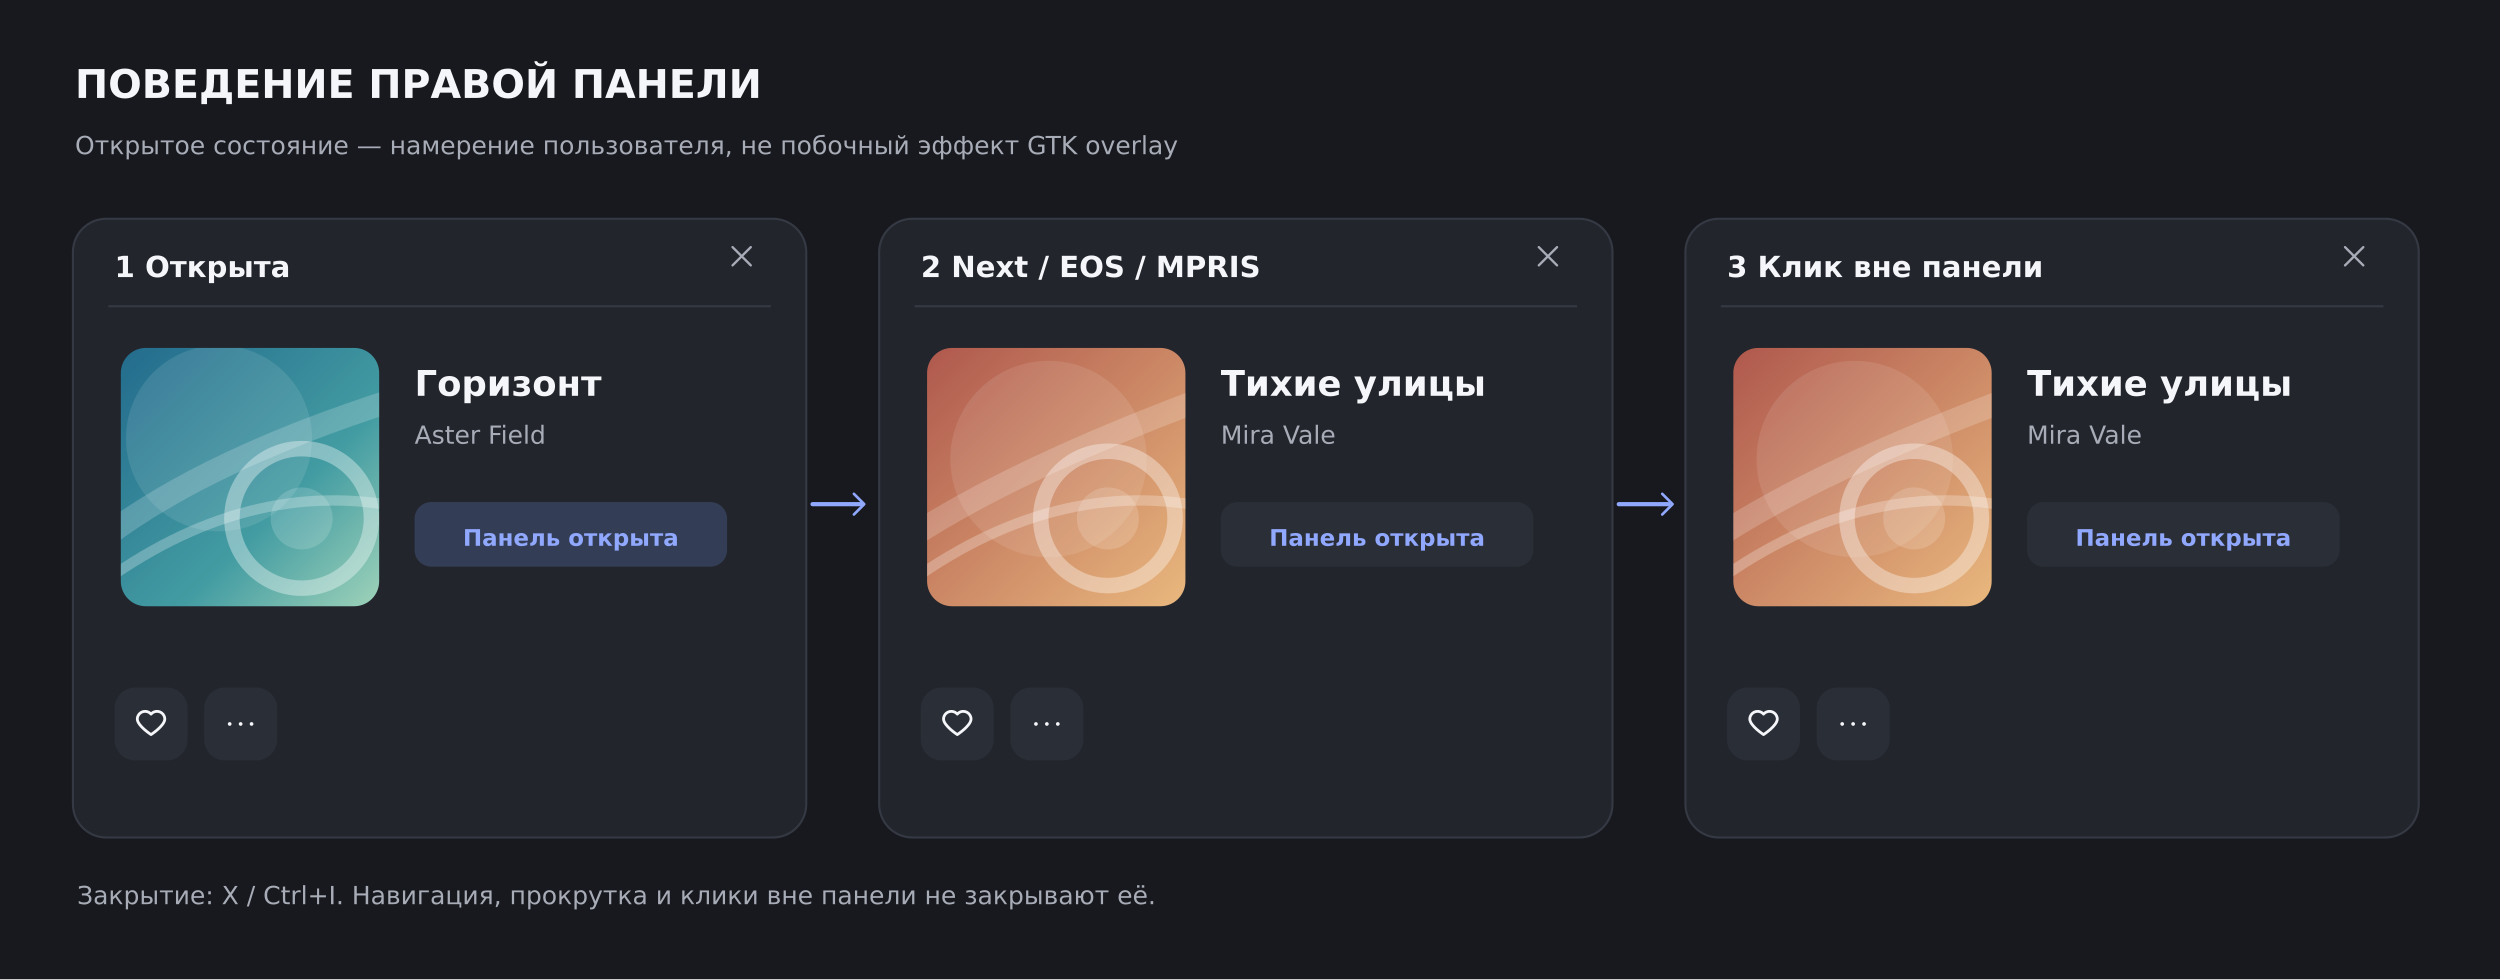
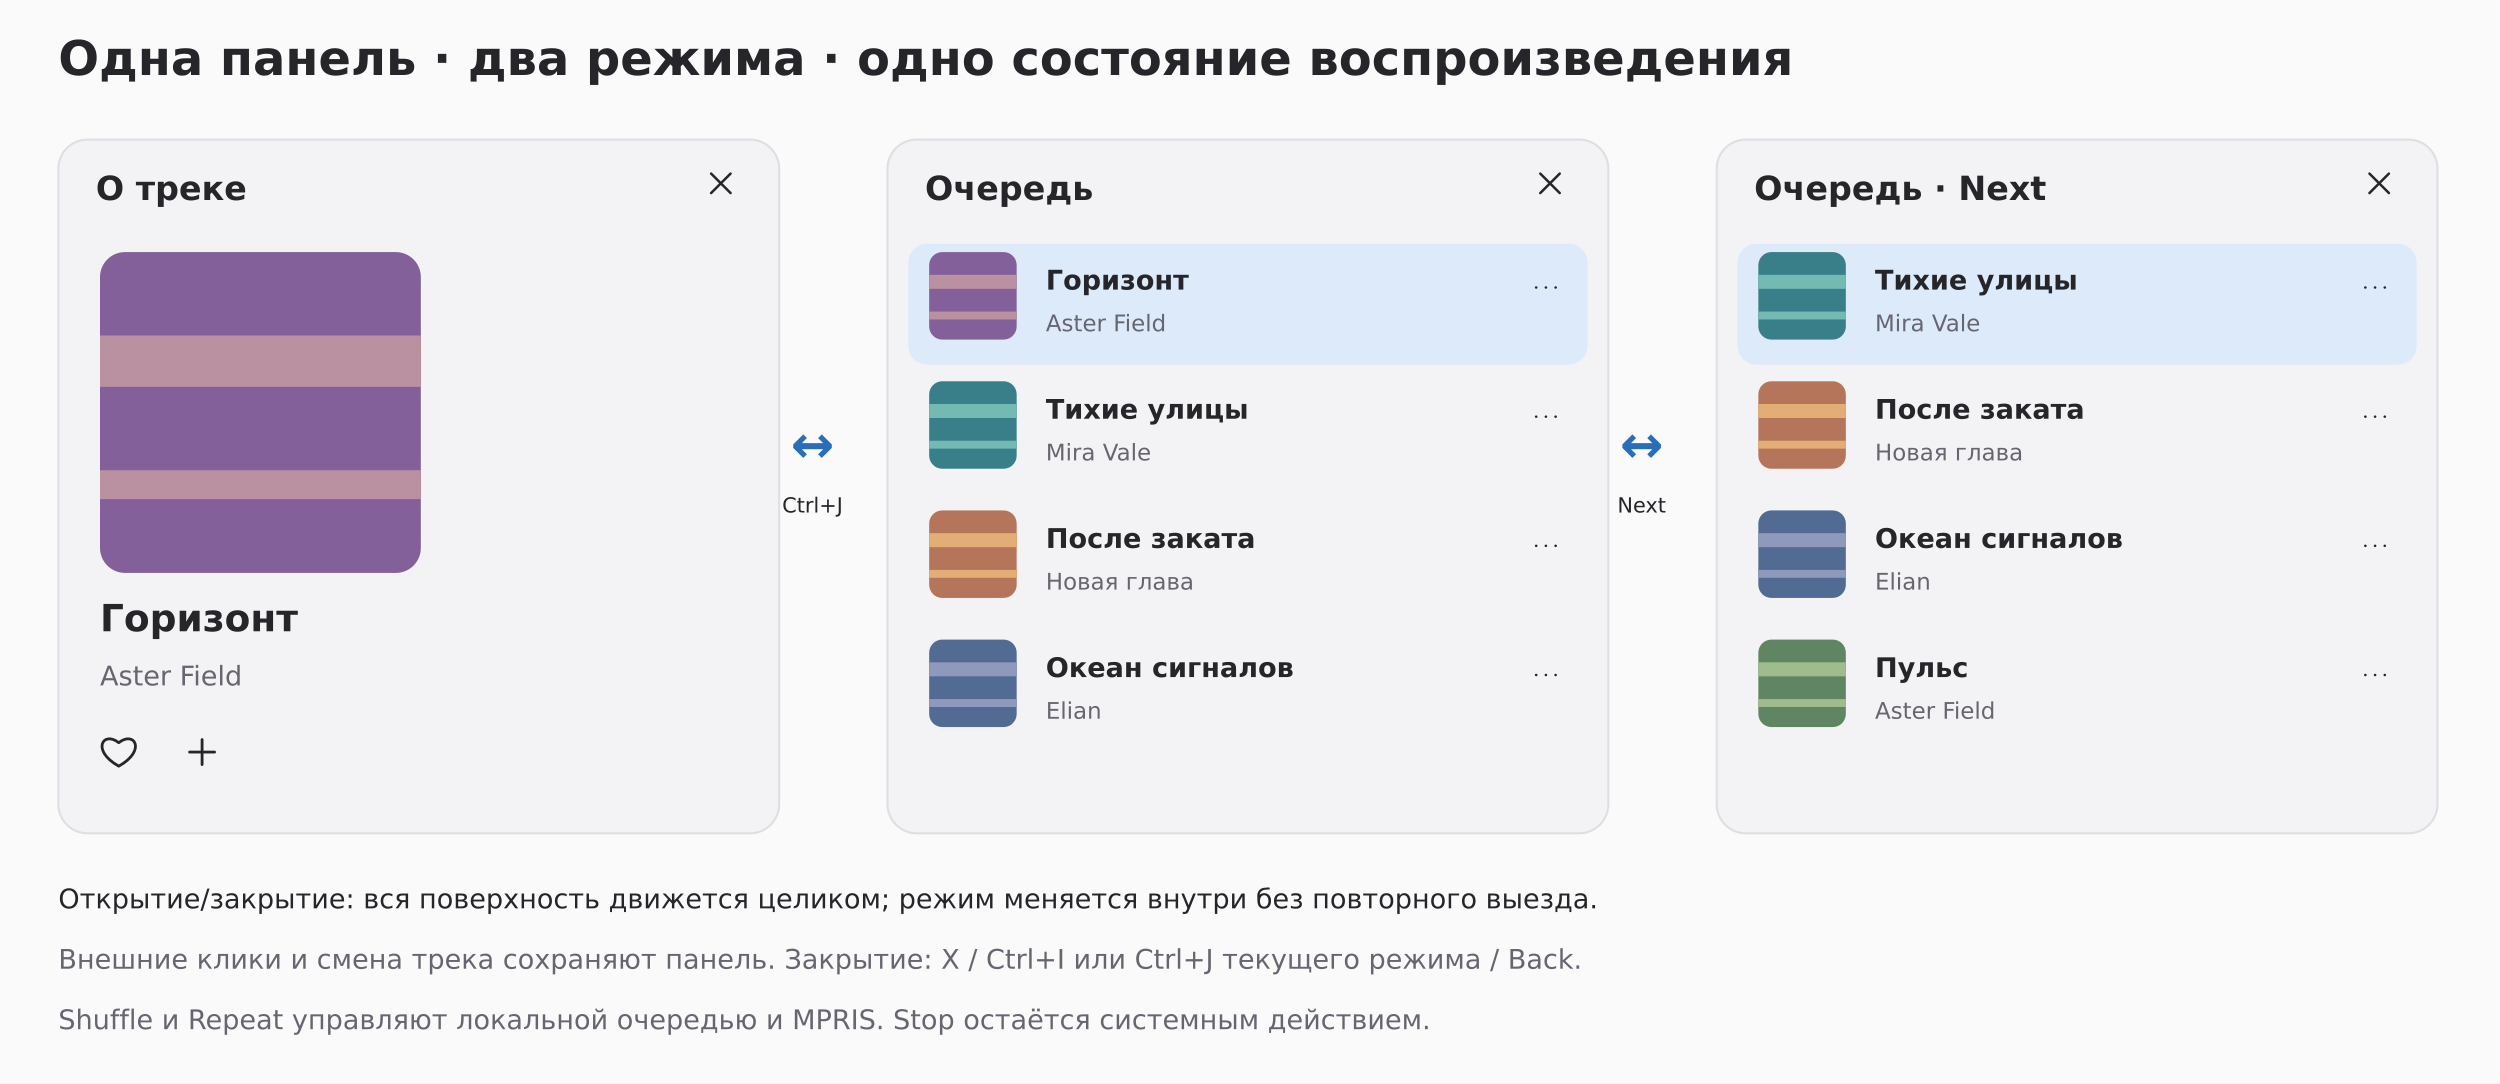
- <svg xmlns="http://www.w3.org/2000/svg" width="1200" height="470" viewBox="0 0 1200 470" role="img" aria-label="Поведение панели: закрепление и обновление по новому воспроизводимому треку">
-   <defs>
-     <linearGradient id="a1" x1="0" y1="0" x2="1" y2="1">
-       <stop stop-color="#4F4DA2" />
-       <stop offset="0.57" stop-color="#9652A0" />
-       <stop offset="1" stop-color="#E38E9B" />
-     </linearGradient>
-     <linearGradient id="a2" x1="0" y1="0" x2="1" y2="1">
-       <stop stop-color="#236B8D" />
-       <stop offset="0.62" stop-color="#439CA2" />
-       <stop offset="1" stop-color="#9ED2B9" />
-     </linearGradient>
-     <linearGradient id="a3" x1="0" y1="0" x2="1" y2="1">
-       <stop stop-color="#AF584D" />
-       <stop offset="1" stop-color="#E9B87E" />
-     </linearGradient>
-     <linearGradient id="a4" x1="0" y1="0" x2="1" y2="1">
-       <stop stop-color="#354566" />
-       <stop offset="1" stop-color="#8499C4" />
-     </linearGradient>
-     <linearGradient id="a5" x1="0" y1="0" x2="1" y2="1">
-       <stop stop-color="#2B5848" />
-       <stop offset="1" stop-color="#B2C984" />
-     </linearGradient>
-   </defs>
-   <g font-family="DejaVu Sans, Noto Sans, Cantarell, sans-serif">
-     <rect x="0" y="0" width="1200" height="470" rx="0" fill="#17191E" />
-     <text x="36" y="47" fill="#F5F6F9" font-size="19" font-weight="750">ПОВЕДЕНИЕ ПРАВОЙ ПАНЕЛИ</text>
-     <text x="36" y="74" fill="#A8ACB7" font-size="12" font-weight="400">Открытое состояние — намерение пользователя, не побочный эффект GTK overlay</text>
-     <rect x="35" y="105" width="352" height="297" rx="16" fill="#22252C" stroke="#353943" stroke-width="1" />
-     <text x="55" y="133" fill="#F5F6F9" font-size="14" font-weight="700">1  Открыта</text>
-     <line x1="52" y1="147" x2="370" y2="147" stroke="#353943" stroke-width="1" />
-     <g>
-       <rect x="58" y="167" width="124" height="124" rx="12" fill="url(#a2)" />
-       <svg x="58" y="167" width="124" height="124" viewBox="0 0 100 100" overflow="hidden">
-         <circle cx="38" cy="35" r="36" fill="#FFFFFF" opacity=".10" />
-         <circle cx="70" cy="66" r="27" fill="none" stroke="#FFFFFF" stroke-width="6" opacity=".36" />
-         <circle cx="70" cy="66" r="12" fill="#FFFFFF" opacity=".16" />
-         <path d="M-6 73 Q34 43 106 20" stroke="#FFFFFF" stroke-width="9" opacity=".19" fill="none" />
-         <path d="M-10 93 Q49 49 110 62" stroke="#FFFFFF" stroke-width="4" opacity=".26" fill="none" />
-       </svg>
+ <svg xmlns="http://www.w3.org/2000/svg" width="1200" height="520" viewBox="0 0 1200 520" role="img" aria-label="Кarin: единая поверхность, два режима и реальные режимы воспроизведения">
+   <g font-family="DejaVu Sans, Noto Sans, sans-serif">
+     <rect x="0" y="0" width="1200" height="520" rx="0" fill="#fafafa" />
+     <text x="28" y="36" font-size="23" font-weight="700" fill="#25252a" text-anchor="start">Одна панель · два режима · одно состояние воспроизведения</text>
+     <rect x="28" y="67" width="346" height="333" rx="14" fill="#f3f3f5" stroke="#dedee3" />
+     <text x="46" y="96" font-size="16" font-weight="700" fill="#25252a" text-anchor="start">О треке</text>
+     <g transform="translate(338,80) scale(0.6666667)">
+       <path d="M5 5L19 19M19 5L5 19" fill="none" stroke="#25252a" stroke-width="1.8" stroke-linecap="round" stroke-linejoin="round" />
    </g>
-     <text x="199" y="190" fill="#F5F6F9" font-size="17" font-weight="700">Горизонт</text>
-     <text x="199" y="213" fill="#A8ACB7" font-size="12" font-weight="400">Aster Field</text>
-     <rect x="199" y="241" width="150" height="31" rx="8" fill="#333E56" />
-     <text x="274" y="262" fill="#91A8FF" font-size="11" font-weight="650" text-anchor="middle">Панель открыта</text>
-     <rect x="55" y="330" width="35" height="35" rx="10" fill="#2A2E37" />
-     <g transform="translate(63.5,338.5) scale(0.75)" fill="none" stroke="#F5F6F9" stroke-width="1.8" stroke-linecap="round" stroke-linejoin="round" style="color:#F5F6F9">
-       <path d="M20.8 8.8c0 4.3-8.8 10-8.8 10s-8.8-5.7-8.8-10a5 5 0 0 1 8.8-3.1 5 5 0 0 1 8.8 3.1z" />
+     <rect x="48" y="121" width="154" height="154" rx="12" fill="#836099" />
+     <rect x="48" y="161.04" width="154" height="24.64" rx="0" fill="#ba91a0" />
+     <rect x="48" y="225.72" width="154" height="13.86" rx="0" fill="#ba91a0" />
+     <text x="48" y="303" font-size="18" font-weight="700" fill="#25252a" text-anchor="start">Горизонт</text>
+     <text x="48" y="329" font-size="13" font-weight="400" fill="#666671" text-anchor="start">Aster Field</text>
+     <g transform="translate(48,352) scale(0.75)">
+       <path d="M12 21C-6 11 2-2 12 6C22-2 30 11 12 21" fill="none" stroke="#25252a" stroke-width="1.8" stroke-linecap="round" stroke-linejoin="round" />
    </g>
-     <rect x="98" y="330" width="35" height="35" rx="10" fill="#2A2E37" />
-     <g transform="translate(106.5,338.5) scale(0.75)" fill="none" stroke="#F5F6F9" stroke-width="1.8" stroke-linecap="round" stroke-linejoin="round" style="color:#F5F6F9">
-       <circle cx="5" cy="12" r="1.2" fill="currentColor" stroke="none" />
-       <circle cx="12" cy="12" r="1.2" fill="currentColor" stroke="none" />
-       <circle cx="19" cy="12" r="1.2" fill="currentColor" stroke="none" />
+     <g transform="translate(88,352) scale(0.75)">
+       <path d="M12 4V20M4 12H20" fill="none" stroke="#25252a" stroke-width="1.8" stroke-linecap="round" stroke-linejoin="round" />
    </g>
-     <g transform="translate(348.5,115.5) scale(0.625)" fill="none" stroke="#A8ACB7" stroke-width="1.8" stroke-linecap="round" stroke-linejoin="round" style="color:#A8ACB7">
-       <path d="M5 5 19 19M19 5 5 19" />
+     <rect x="426" y="67" width="346" height="333" rx="14" fill="#f3f3f5" stroke="#dedee3" />
+     <text x="444" y="96" font-size="16" font-weight="700" fill="#25252a" text-anchor="start">Очередь</text>
+     <g transform="translate(736,80) scale(0.6666667)">
+       <path d="M5 5L19 19M19 5L5 19" fill="none" stroke="#25252a" stroke-width="1.8" stroke-linecap="round" stroke-linejoin="round" />
    </g>
-     <rect x="422" y="105" width="352" height="297" rx="16" fill="#22252C" stroke="#353943" stroke-width="1" />
-     <text x="442" y="133" fill="#F5F6F9" font-size="14" font-weight="700">2  Next / EOS / MPRIS</text>
-     <line x1="439" y1="147" x2="757" y2="147" stroke="#353943" stroke-width="1" />
-     <g>
-       <rect x="445" y="167" width="124" height="124" rx="12" fill="url(#a3)" />
-       <svg x="445" y="167" width="124" height="124" viewBox="0 0 100 100" overflow="hidden">
-         <circle cx="47" cy="43" r="38" fill="#FFFFFF" opacity=".10" />
-         <circle cx="70" cy="66" r="26" fill="none" stroke="#FFFFFF" stroke-width="6" opacity=".36" />
-         <circle cx="70" cy="66" r="12" fill="#FFFFFF" opacity=".16" />
-         <path d="M-6 73 Q34 47 106 20" stroke="#FFFFFF" stroke-width="9" opacity=".19" fill="none" />
-         <path d="M-10 93 Q49 49 110 62" stroke="#FFFFFF" stroke-width="4" opacity=".26" fill="none" />
-       </svg>
+     <rect x="436" y="117" width="326" height="58" rx="9" fill="#dceafa" />
+     <rect x="446" y="121" width="42" height="42" rx="6.3" fill="#836099" />
+     <rect x="446" y="131.92" width="42" height="6.72" rx="0" fill="#ba91a0" />
+     <rect x="446" y="149.56" width="42" height="3.78" rx="0" fill="#ba91a0" />
+     <text x="502" y="139" font-size="13" font-weight="700" fill="#25252a" text-anchor="start">Горизонт</text>
+     <text x="502" y="159" font-size="11" font-weight="400" fill="#666671" text-anchor="start">Aster Field</text>
+     <g transform="translate(734,130) scale(0.6666667)">
+       <path d="M5 12H5.1M12 12H12.1M19 12H19.1" fill="none" stroke="#25252a" stroke-width="1.8" stroke-linecap="round" stroke-linejoin="round" />
    </g>
-     <text x="586" y="190" fill="#F5F6F9" font-size="17" font-weight="700">Тихие улицы</text>
-     <text x="586" y="213" fill="#A8ACB7" font-size="12" font-weight="400">Mira Vale</text>
-     <rect x="586" y="241" width="150" height="31" rx="8" fill="#2A2E37" />
-     <text x="661" y="262" fill="#91A8FF" font-size="11" font-weight="650" text-anchor="middle">Панель открыта</text>
-     <rect x="442" y="330" width="35" height="35" rx="10" fill="#2A2E37" />
-     <g transform="translate(450.5,338.5) scale(0.75)" fill="none" stroke="#F5F6F9" stroke-width="1.8" stroke-linecap="round" stroke-linejoin="round" style="color:#F5F6F9">
-       <path d="M20.8 8.8c0 4.3-8.8 10-8.8 10s-8.8-5.7-8.8-10a5 5 0 0 1 8.8-3.1 5 5 0 0 1 8.8 3.1z" />
+     <rect x="446" y="183" width="42" height="42" rx="6.3" fill="#397f89" />
+     <rect x="446" y="193.92" width="42" height="6.72" rx="0" fill="#74b9b2" />
+     <rect x="446" y="211.56" width="42" height="3.78" rx="0" fill="#74b9b2" />
+     <text x="502" y="201" font-size="13" font-weight="700" fill="#25252a" text-anchor="start">Тихие улицы</text>
+     <text x="502" y="221" font-size="11" font-weight="400" fill="#666671" text-anchor="start">Mira Vale</text>
+     <g transform="translate(734,192) scale(0.6666667)">
+       <path d="M5 12H5.1M12 12H12.1M19 12H19.1" fill="none" stroke="#25252a" stroke-width="1.8" stroke-linecap="round" stroke-linejoin="round" />
    </g>
-     <rect x="485" y="330" width="35" height="35" rx="10" fill="#2A2E37" />
-     <g transform="translate(493.5,338.5) scale(0.75)" fill="none" stroke="#F5F6F9" stroke-width="1.8" stroke-linecap="round" stroke-linejoin="round" style="color:#F5F6F9">
-       <circle cx="5" cy="12" r="1.2" fill="currentColor" stroke="none" />
-       <circle cx="12" cy="12" r="1.2" fill="currentColor" stroke="none" />
-       <circle cx="19" cy="12" r="1.2" fill="currentColor" stroke="none" />
+     <rect x="446" y="245" width="42" height="42" rx="6.3" fill="#b5755b" />
+     <rect x="446" y="255.92" width="42" height="6.72" rx="0" fill="#e2ae75" />
+     <rect x="446" y="273.56" width="42" height="3.78" rx="0" fill="#e2ae75" />
+     <text x="502" y="263" font-size="13" font-weight="700" fill="#25252a" text-anchor="start">После заката</text>
+     <text x="502" y="283" font-size="11" font-weight="400" fill="#666671" text-anchor="start">Новая глава</text>
+     <g transform="translate(734,254) scale(0.6666667)">
+       <path d="M5 12H5.1M12 12H12.1M19 12H19.1" fill="none" stroke="#25252a" stroke-width="1.8" stroke-linecap="round" stroke-linejoin="round" />
    </g>
-     <g transform="translate(735.5,115.5) scale(0.625)" fill="none" stroke="#A8ACB7" stroke-width="1.8" stroke-linecap="round" stroke-linejoin="round" style="color:#A8ACB7">
-       <path d="M5 5 19 19M19 5 5 19" />
+     <rect x="446" y="307" width="42" height="42" rx="6.3" fill="#516b92" />
+     <rect x="446" y="317.92" width="42" height="6.72" rx="0" fill="#8e99bc" />
+     <rect x="446" y="335.56" width="42" height="3.78" rx="0" fill="#8e99bc" />
+     <text x="502" y="325" font-size="13" font-weight="700" fill="#25252a" text-anchor="start">Океан сигналов</text>
+     <text x="502" y="345" font-size="11" font-weight="400" fill="#666671" text-anchor="start">Elian</text>
+     <g transform="translate(734,316) scale(0.6666667)">
+       <path d="M5 12H5.1M12 12H12.1M19 12H19.1" fill="none" stroke="#25252a" stroke-width="1.8" stroke-linecap="round" stroke-linejoin="round" />
    </g>
-     <rect x="809" y="105" width="352" height="297" rx="16" fill="#22252C" stroke="#353943" stroke-width="1" />
-     <text x="829" y="133" fill="#F5F6F9" font-size="14" font-weight="700">3  Клик вне панели</text>
-     <line x1="826" y1="147" x2="1144" y2="147" stroke="#353943" stroke-width="1" />
-     <g>
-       <rect x="832" y="167" width="124" height="124" rx="12" fill="url(#a3)" />
-       <svg x="832" y="167" width="124" height="124" viewBox="0 0 100 100" overflow="hidden">
-         <circle cx="47" cy="43" r="38" fill="#FFFFFF" opacity=".10" />
-         <circle cx="70" cy="66" r="26" fill="none" stroke="#FFFFFF" stroke-width="6" opacity=".36" />
-         <circle cx="70" cy="66" r="12" fill="#FFFFFF" opacity=".16" />
-         <path d="M-6 73 Q34 47 106 20" stroke="#FFFFFF" stroke-width="9" opacity=".19" fill="none" />
-         <path d="M-10 93 Q49 49 110 62" stroke="#FFFFFF" stroke-width="4" opacity=".26" fill="none" />
-       </svg>
+     <rect x="824" y="67" width="346" height="333" rx="14" fill="#f3f3f5" stroke="#dedee3" />
+     <text x="842" y="96" font-size="16" font-weight="700" fill="#25252a" text-anchor="start">Очередь · Next</text>
+     <g transform="translate(1134,80) scale(0.6666667)">
+       <path d="M5 5L19 19M19 5L5 19" fill="none" stroke="#25252a" stroke-width="1.8" stroke-linecap="round" stroke-linejoin="round" />
    </g>
-     <text x="973" y="190" fill="#F5F6F9" font-size="17" font-weight="700">Тихие улицы</text>
-     <text x="973" y="213" fill="#A8ACB7" font-size="12" font-weight="400">Mira Vale</text>
-     <rect x="973" y="241" width="150" height="31" rx="8" fill="#2A2E37" />
-     <text x="1048" y="262" fill="#91A8FF" font-size="11" font-weight="650" text-anchor="middle">Панель открыта</text>
-     <rect x="829" y="330" width="35" height="35" rx="10" fill="#2A2E37" />
-     <g transform="translate(837.5,338.5) scale(0.75)" fill="none" stroke="#F5F6F9" stroke-width="1.8" stroke-linecap="round" stroke-linejoin="round" style="color:#F5F6F9">
-       <path d="M20.8 8.8c0 4.3-8.8 10-8.8 10s-8.8-5.7-8.8-10a5 5 0 0 1 8.8-3.1 5 5 0 0 1 8.8 3.1z" />
+     <rect x="834" y="117" width="326" height="58" rx="9" fill="#dceafa" />
+     <rect x="844" y="121" width="42" height="42" rx="6.3" fill="#397f89" />
+     <rect x="844" y="131.92" width="42" height="6.72" rx="0" fill="#74b9b2" />
+     <rect x="844" y="149.56" width="42" height="3.78" rx="0" fill="#74b9b2" />
+     <text x="900" y="139" font-size="13" font-weight="700" fill="#25252a" text-anchor="start">Тихие улицы</text>
+     <text x="900" y="159" font-size="11" font-weight="400" fill="#666671" text-anchor="start">Mira Vale</text>
+     <g transform="translate(1132,130) scale(0.6666667)">
+       <path d="M5 12H5.1M12 12H12.1M19 12H19.1" fill="none" stroke="#25252a" stroke-width="1.8" stroke-linecap="round" stroke-linejoin="round" />
    </g>
-     <rect x="872" y="330" width="35" height="35" rx="10" fill="#2A2E37" />
-     <g transform="translate(880.5,338.5) scale(0.75)" fill="none" stroke="#F5F6F9" stroke-width="1.8" stroke-linecap="round" stroke-linejoin="round" style="color:#F5F6F9">
-       <circle cx="5" cy="12" r="1.2" fill="currentColor" stroke="none" />
-       <circle cx="12" cy="12" r="1.2" fill="currentColor" stroke="none" />
-       <circle cx="19" cy="12" r="1.2" fill="currentColor" stroke="none" />
+     <rect x="844" y="183" width="42" height="42" rx="6.3" fill="#b5755b" />
+     <rect x="844" y="193.92" width="42" height="6.72" rx="0" fill="#e2ae75" />
+     <rect x="844" y="211.56" width="42" height="3.78" rx="0" fill="#e2ae75" />
+     <text x="900" y="201" font-size="13" font-weight="700" fill="#25252a" text-anchor="start">После заката</text>
+     <text x="900" y="221" font-size="11" font-weight="400" fill="#666671" text-anchor="start">Новая глава</text>
+     <g transform="translate(1132,192) scale(0.6666667)">
+       <path d="M5 12H5.1M12 12H12.1M19 12H19.1" fill="none" stroke="#25252a" stroke-width="1.8" stroke-linecap="round" stroke-linejoin="round" />
    </g>
-     <g transform="translate(1122.5,115.5) scale(0.625)" fill="none" stroke="#A8ACB7" stroke-width="1.8" stroke-linecap="round" stroke-linejoin="round" style="color:#A8ACB7">
-       <path d="M5 5 19 19M19 5 5 19" />
+     <rect x="844" y="245" width="42" height="42" rx="6.3" fill="#516b92" />
+     <rect x="844" y="255.92" width="42" height="6.72" rx="0" fill="#8e99bc" />
+     <rect x="844" y="273.56" width="42" height="3.78" rx="0" fill="#8e99bc" />
+     <text x="900" y="263" font-size="13" font-weight="700" fill="#25252a" text-anchor="start">Океан сигналов</text>
+     <text x="900" y="283" font-size="11" font-weight="400" fill="#666671" text-anchor="start">Elian</text>
+     <g transform="translate(1132,254) scale(0.6666667)">
+       <path d="M5 12H5.1M12 12H12.1M19 12H19.1" fill="none" stroke="#25252a" stroke-width="1.8" stroke-linecap="round" stroke-linejoin="round" />
    </g>
-     <line x1="390" y1="242" x2="414" y2="242" stroke="#91A8FF" stroke-width="2" stroke-linecap="round" />
-     <g transform="translate(403.5,233.5) scale(0.7083333)" fill="none" stroke="#91A8FF" stroke-width="1.8" stroke-linecap="round" stroke-linejoin="round" style="color:#91A8FF">
-       <path d="m9 5 7 7-7 7" />
+     <rect x="844" y="307" width="42" height="42" rx="6.3" fill="#608563" />
+     <rect x="844" y="317.92" width="42" height="6.72" rx="0" fill="#9fbc8d" />
+     <rect x="844" y="335.56" width="42" height="3.78" rx="0" fill="#9fbc8d" />
+     <text x="900" y="325" font-size="13" font-weight="700" fill="#25252a" text-anchor="start">Пульс</text>
+     <text x="900" y="345" font-size="11" font-weight="400" fill="#666671" text-anchor="start">Aster Field</text>
+     <g transform="translate(1132,316) scale(0.6666667)">
+       <path d="M5 12H5.1M12 12H12.1M19 12H19.1" fill="none" stroke="#25252a" stroke-width="1.8" stroke-linecap="round" stroke-linejoin="round" />
    </g>
-     <line x1="777" y1="242" x2="801" y2="242" stroke="#91A8FF" stroke-width="2" stroke-linecap="round" />
-     <g transform="translate(791.5,233.5) scale(0.7083333)" fill="none" stroke="#91A8FF" stroke-width="1.8" stroke-linecap="round" stroke-linejoin="round" style="color:#91A8FF">
-       <path d="m9 5 7 7-7 7" />
-     </g>
-     <text x="37" y="434" fill="#A8ACB7" font-size="12" font-weight="400">Закрытие: X / Ctrl+I. Навигация, прокрутка и клики вне панели не закрывают её.</text>
+     <text x="390" y="222" font-size="25" font-weight="700" fill="#286eb8" text-anchor="middle">↔</text>
+     <text x="390" y="246" font-size="10" font-weight="400" fill="#25252a" text-anchor="middle">Ctrl+J</text>
+     <text x="788" y="222" font-size="25" font-weight="700" fill="#286eb8" text-anchor="middle">↔</text>
+     <text x="788" y="246" font-size="10" font-weight="400" fill="#25252a" text-anchor="middle">Next</text>
+     <text x="28" y="436" font-size="13" font-weight="400" fill="#25252a" text-anchor="start">Открытие/закрытие: вся поверхность движется целиком; режим меняется внутри без повторного выезда.</text>
+     <text x="28" y="465" font-size="13" font-weight="400" fill="#666671" text-anchor="start">Внешние клики и смена трека сохраняют панель. Закрытие: X / Ctrl+I или Ctrl+J текущего режима / Back.</text>
+     <text x="28" y="494" font-size="13" font-weight="400" fill="#666671" text-anchor="start">Shuffle и Repeat управляют локальной очередью и MPRIS. Stop остаётся системным действием.</text>
  </g>
</svg>
